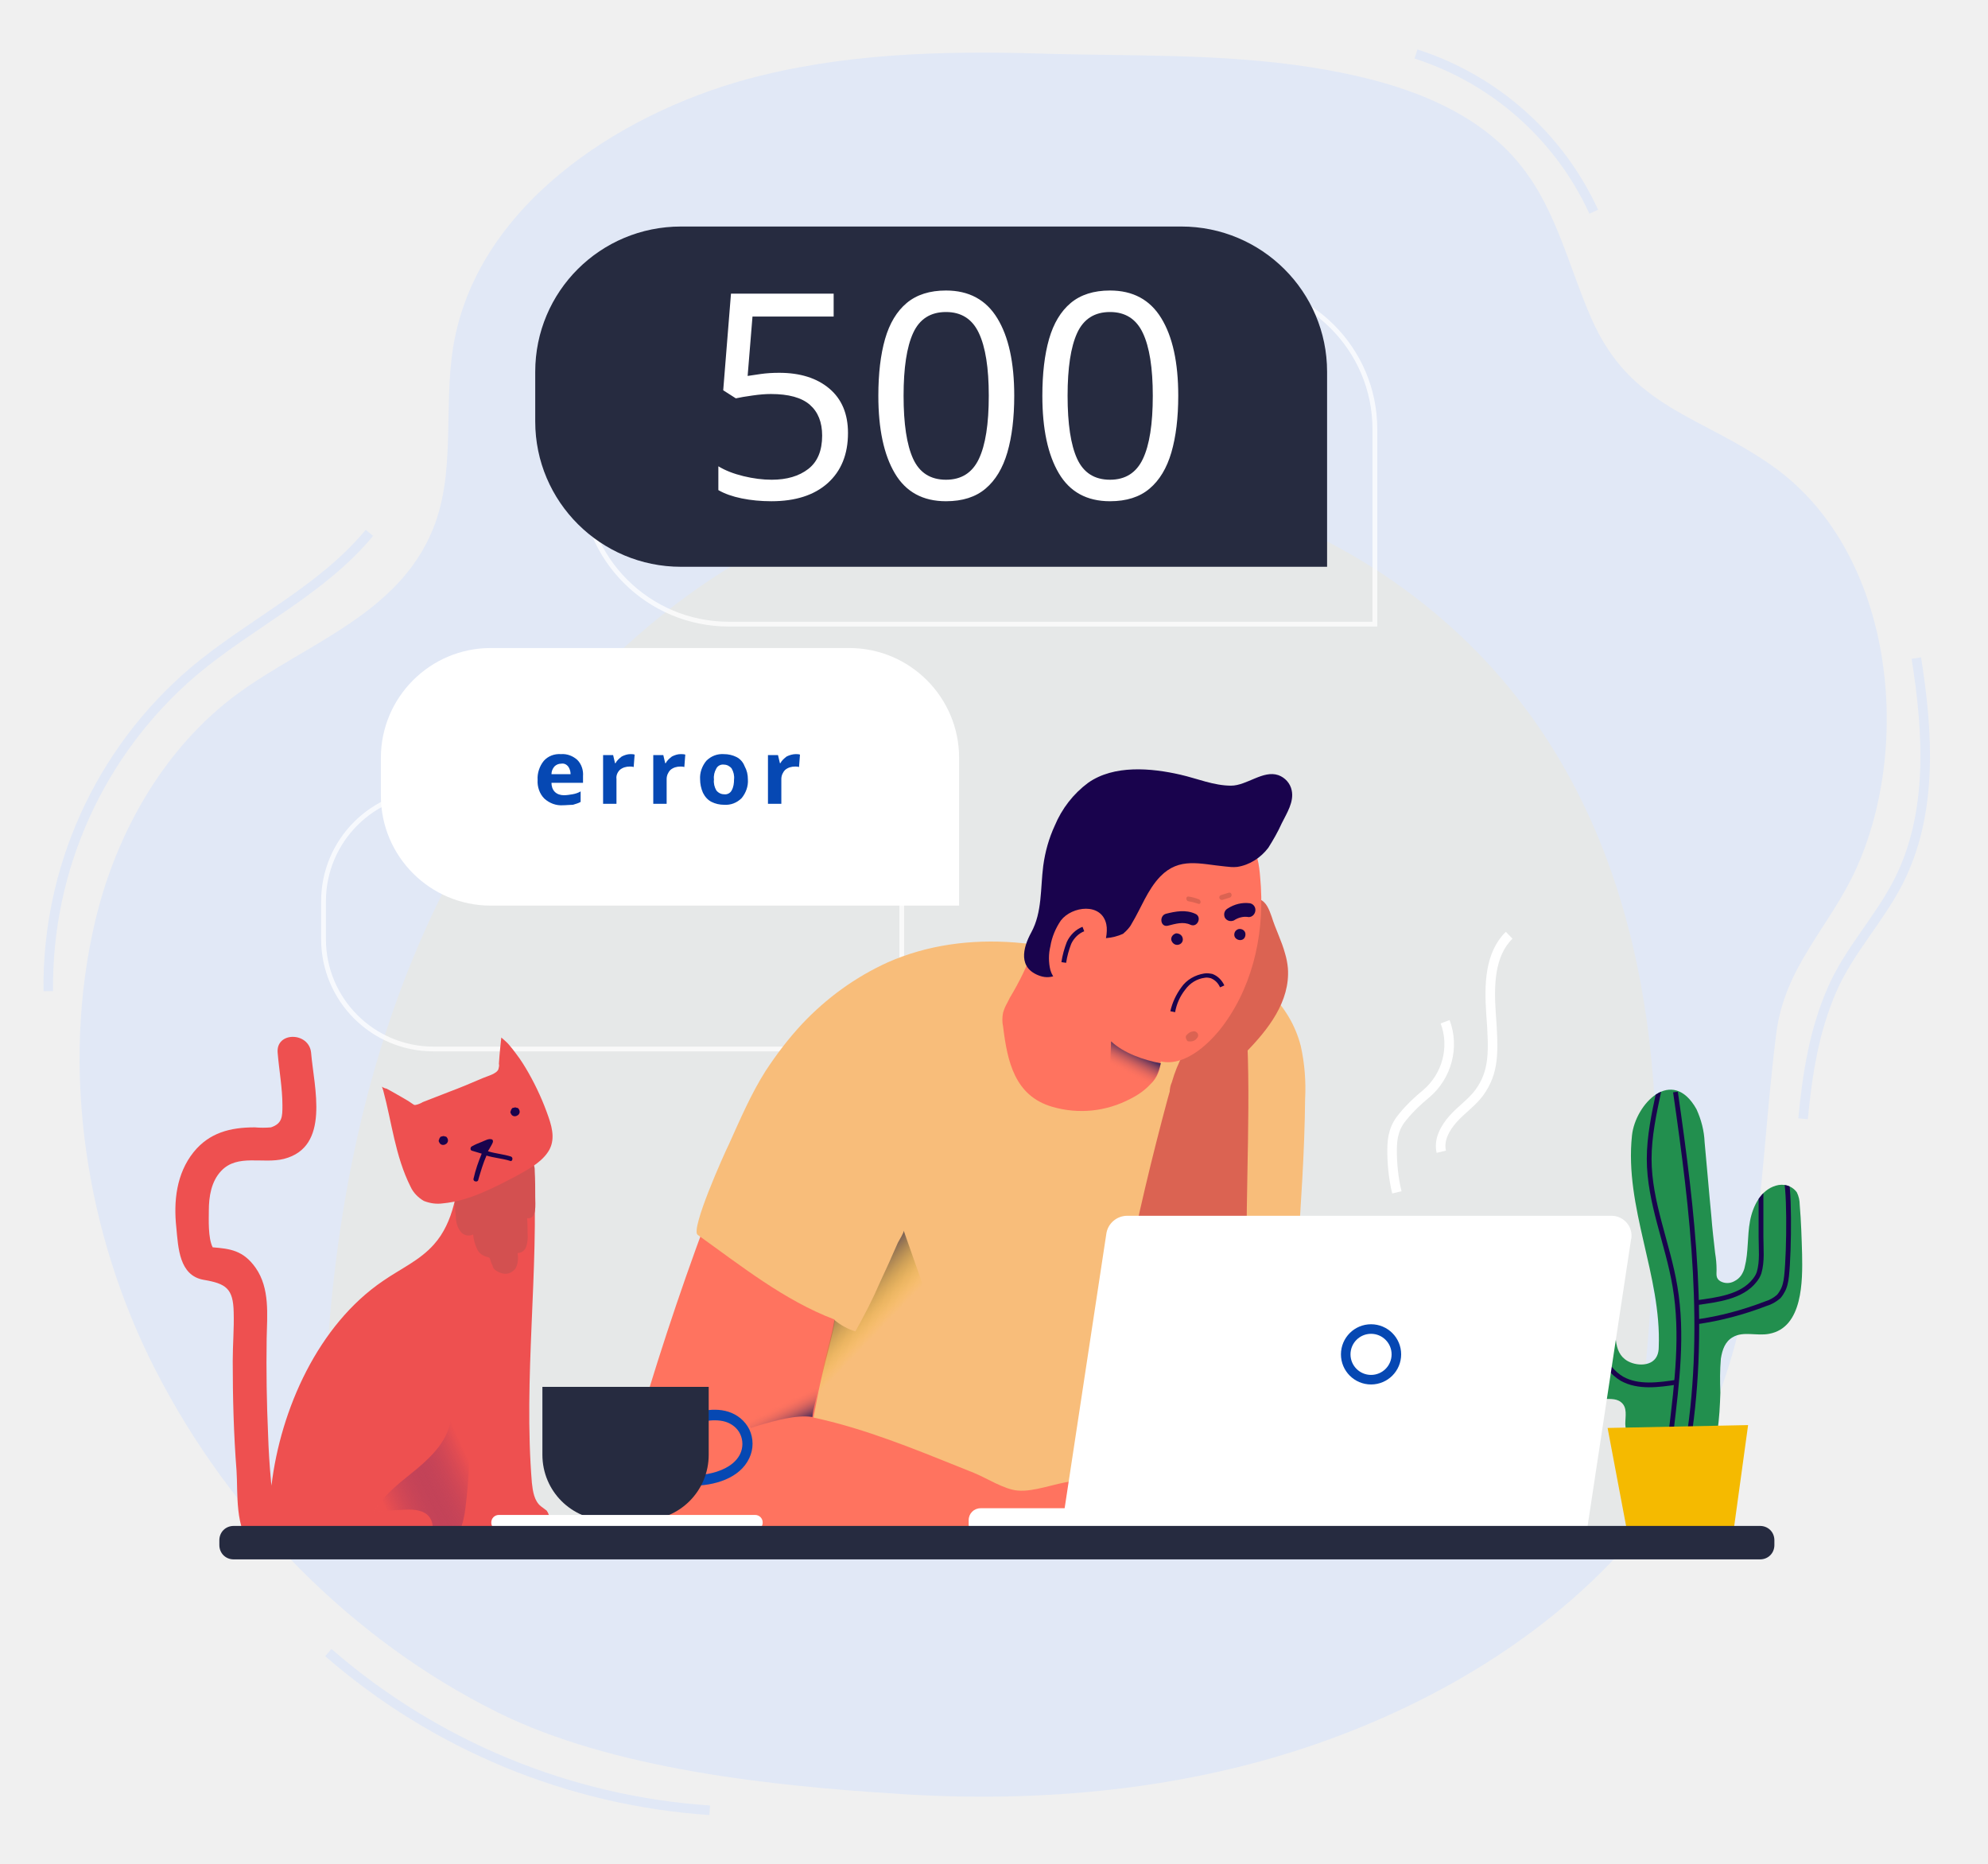
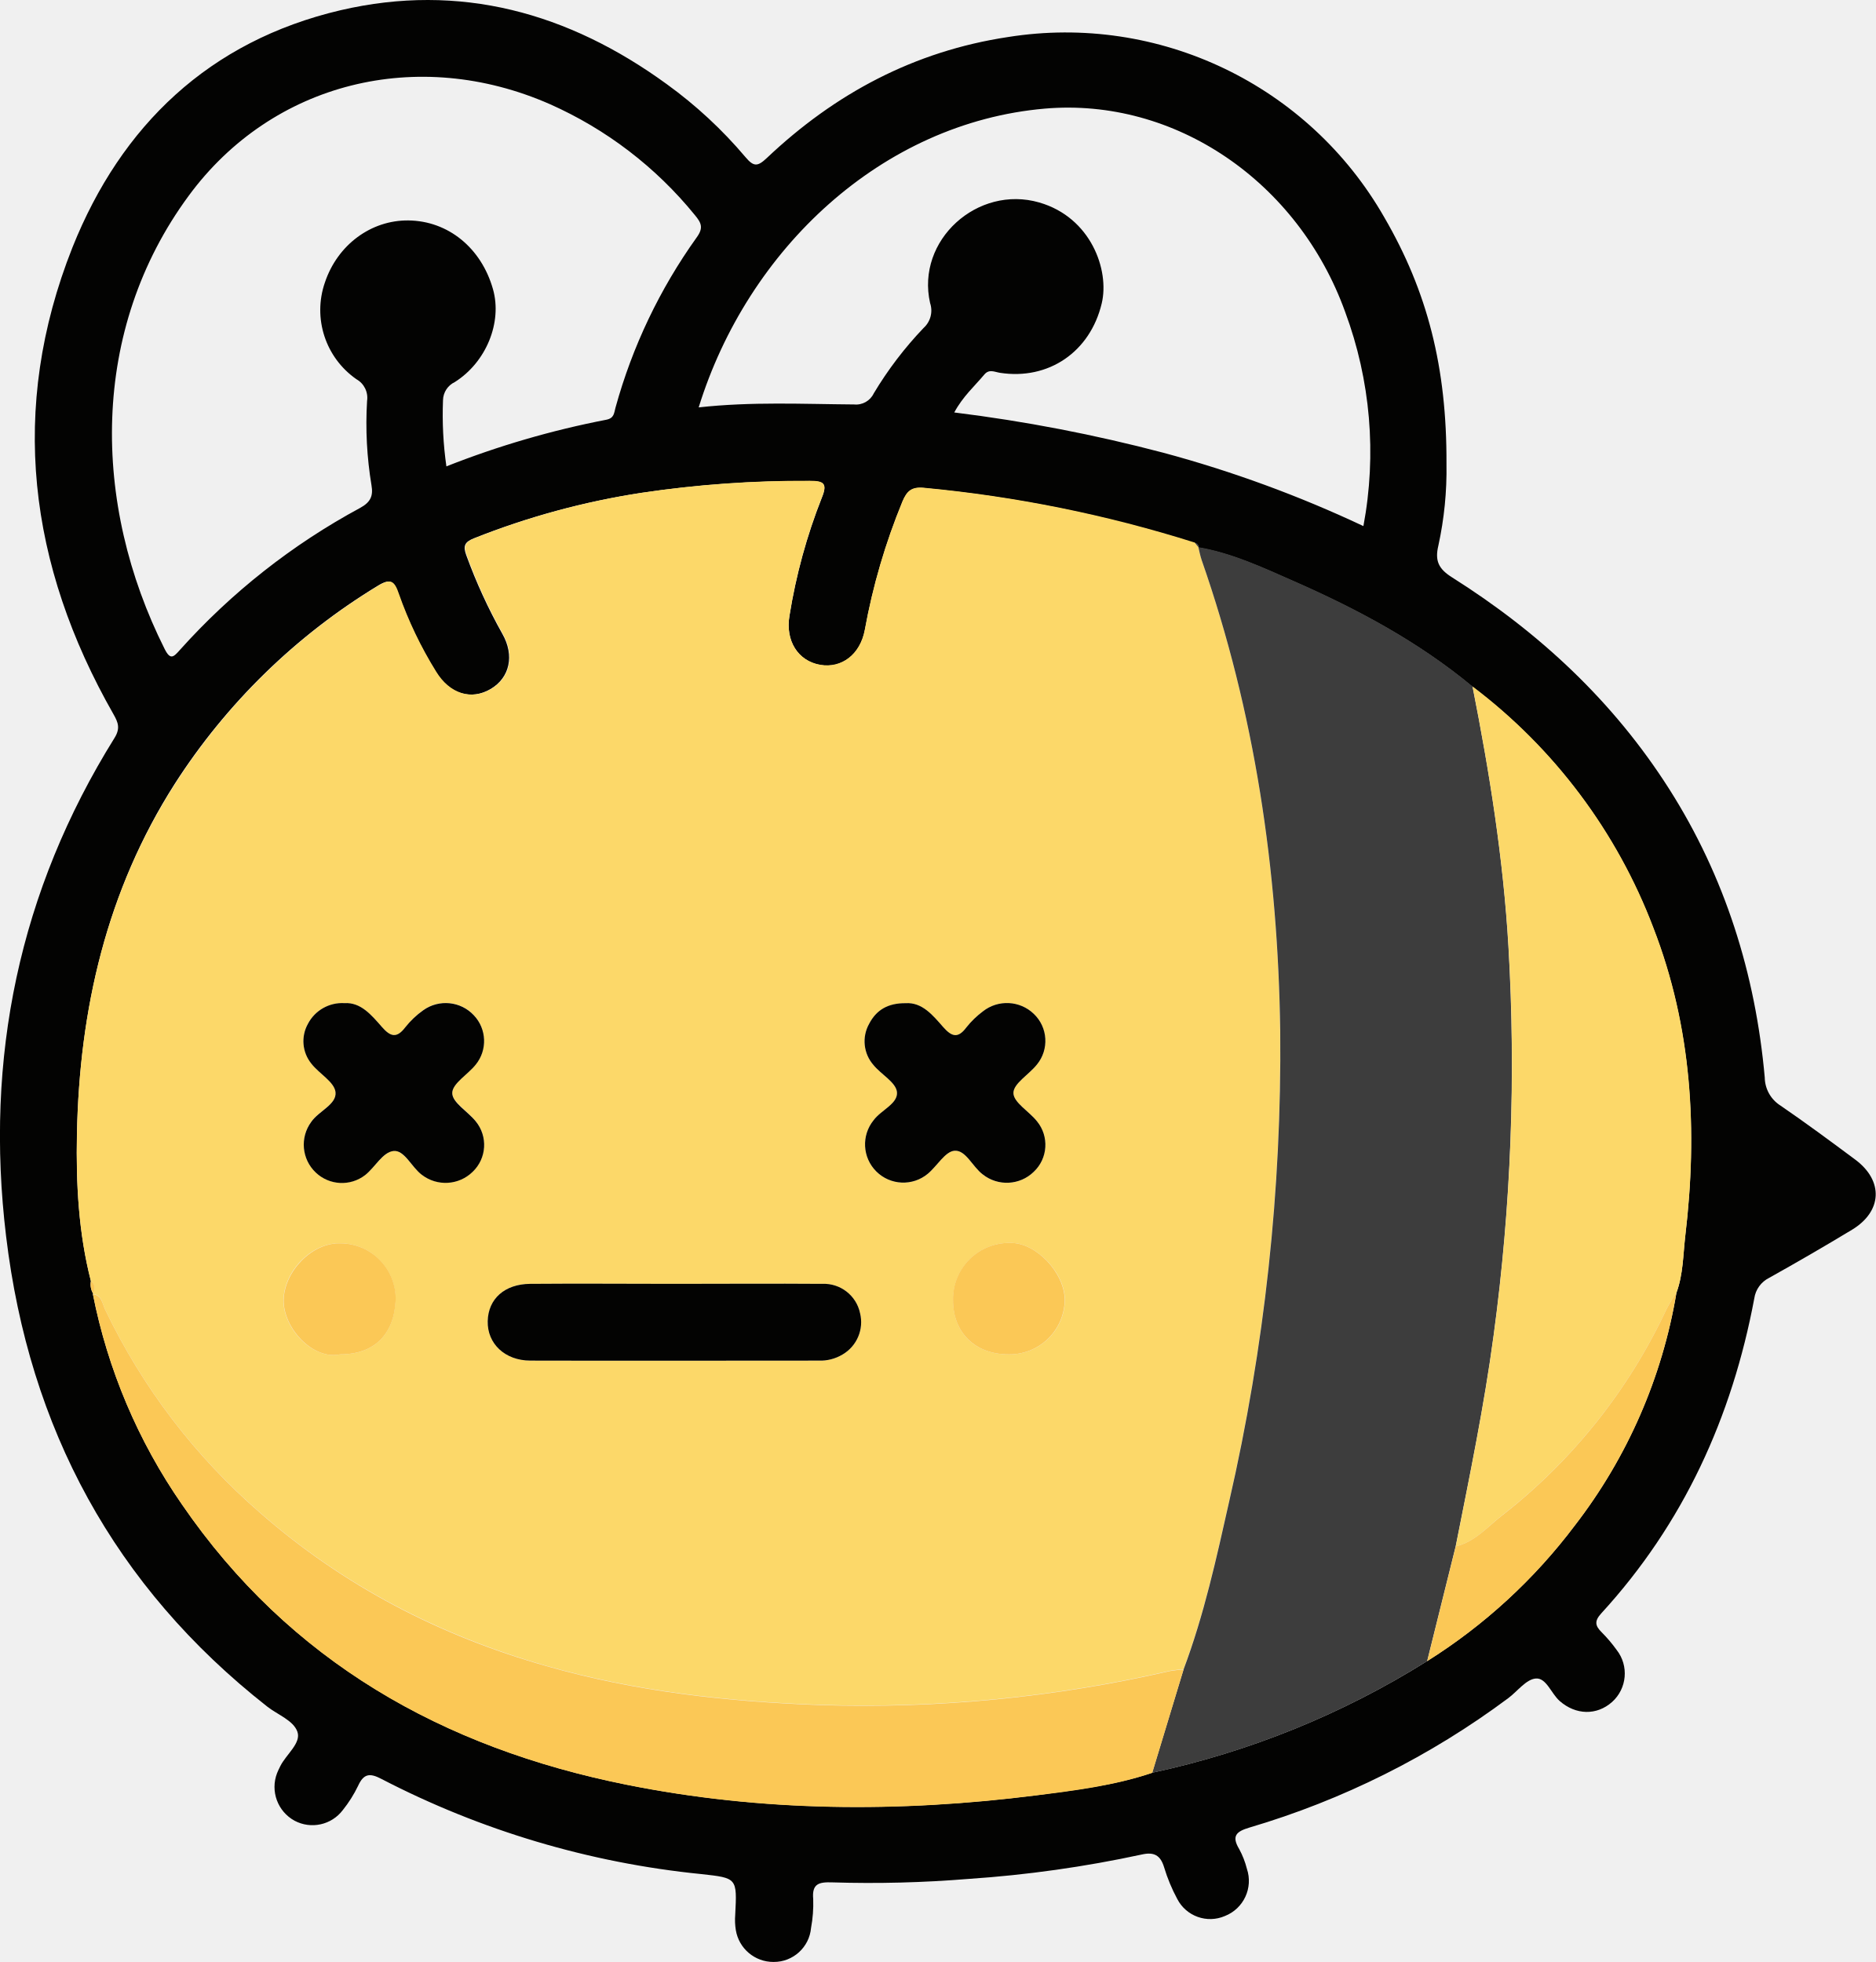
- <svg xmlns="http://www.w3.org/2000/svg" xmlns:xlink="http://www.w3.org/1999/xlink" version="1.1" id="Layer_1" x="0px" y="0px" viewBox="0 0 416 390" style="enable-background:new 0 0 416 390;" xml:space="preserve">
-   <style type="text/css">
- 	.st0{fill:none;stroke:#FFFFFF;stroke-width:2;stroke-miterlimit:10;}
- 	.st1{fill:#E1E8F6;}
- 	.st2{fill:#E6E8E8;}
- 	.st3{opacity:0.75;fill:none;stroke:#FFFFFF;stroke-miterlimit:10;enable-background:new    ;}
- 	.st4{fill:#EE5050;}
- 	.st5{fill:#D35050;}
- 	.st6{fill:url(#SVGID_1_);}
- 	.st7{fill:#19034D;}
- 	.st8{fill:#FF735F;}
- 	.st9{fill:#F8BD7A;}
- 	.st10{fill:#DB6352;}
- 	.st11{fill:none;stroke:#19034D;stroke-miterlimit:10;}
- 	.st12{fill:url(#SVGID_2_);}
- 	.st13{fill:url(#SVGID_3_);}
- 	.st14{fill:url(#SVGID_4_);}
- 	.st15{fill:url(#SVGID_5_);}
- 	.st16{fill:#262B40;}
- 	.st17{fill:#FFFFFF;}
- 	.st18{fill:#0648B3;}
- 	.st19{clip-path:url(#SVGID_7_);}
- 	.st20{fill:#228F4E;}
- 	.st21{fill:#F5BA00;}
- 	.st22{fill:none;stroke:#0648B3;stroke-width:2;stroke-miterlimit:10;}
- 	.st23{fill:none;stroke:#E1E8F6;stroke-width:2;stroke-miterlimit:10;}
- 	.st24{font-family:'OpenSans-Bold';}
- 	.st25{font-size:60px;}
- </style>
-   <g id="OBJEKTS">
-     <path class="st0" d="M75.7,170.6h75c12.7,0,23,10.3,23,23v30.9l0,0h-98c-12.7,0-23-10.3-23-23l0,0v-7.9   C52.7,180.9,63,170.6,75.7,170.6L75.7,170.6z" />
-     <path class="st1" d="M276.1,364.7c27.6-9.7,54.2-26.3,71.7-50.6c21.4-29.6,19.5-63.2,23.9-97.9c1.8-14.1,11.2-22.2,16.8-34.6   c11.8-26.3,7.6-65.9-17.2-83.8c-15.3-11-30.1-12.2-38.4-31.4c-4.6-10.6-7.2-22.2-14.3-31.3c-10.2-13.2-27.7-18.4-44.1-21   c-19.2-3-37.9-2.3-57.1-2.9c-20.5-0.6-41.3,0-61.2,5.4c-27,7.4-56.7,26.7-61.4,56.2c-2,12.6,0.6,26.1-4.2,37.9   c-7.2,17.8-26.4,23.9-40.8,34.4c-15.4,11.3-25.4,29-29.8,47.3c-7.5,31.3-2,66,12.6,94.4c15.6,30.4,40.9,56.3,71.5,71.5   c24,11.9,57.2,15.4,84.3,17.1C218,377.3,248.2,374.5,276.1,364.7z" />
-     <path class="st2" d="M346.6,242.6c-0.2-44.7-12.5-87.6-48.9-116.4c-44.9-35.5-107.6-35.1-153.4-1.9c-30,21.7-51,54.3-62.8,89.4   s-14.8,72.6-13.6,109.6l273,0.9l3.4-37.6C345.6,272,346.6,257.3,346.6,242.6z" />
-     <path class="st3" d="M90.7,165.6h75c12.7,0,23,10.3,23,23v30.9l0,0h-98c-12.7,0-23-10.3-23-23v-7.9C67.7,175.9,78,165.6,90.7,165.6   L90.7,165.6z" />
-     <path class="st3" d="M152.5,59.4h104.7c16.8,0,30.5,13.6,30.5,30.4l0,0v40.8l0,0H152.5c-16.8,0-30.5-13.6-30.5-30.4l0,0V89.8   C122,73,135.6,59.4,152.5,59.4L152.5,59.4z" />
-     <path class="st4" d="M114.4,316.1c-0.4-0.3-0.8-0.6-1.2-0.9c-1.4-1.1-1.7-3.1-1.9-4.9c-1.8-22,1.5-44.1,0.4-66.2   c-0.2-5.3-4.5-2.7-8-2c-0.5,0.1-7.3,1.4-7.3,0.6c-0.6,6.3-1.4,13-5.6,17.7c-2.9,3.3-7,5.1-10.6,7.6c-13.6,9.2-21.5,26.9-23.4,42.9   c0-0.4-0.1-0.7-0.1-1.1c-0.3-3.2-0.5-6.4-0.6-9.6c-0.3-6.7-0.4-13.4-0.3-20.1c0.1-5,0.7-10.5-2.3-14.8c-2.6-3.7-5.4-4-9-4.3   c-1-2-0.8-5.9-0.8-7.7c0-2.9,0.5-6.1,2.6-8.3c3.4-3.6,8.7-1.4,13.1-2.5c9.8-2.5,6.3-15,5.7-22.2c-0.4-4.4-7.4-4.5-7,0   c0.3,3.6,1,7.4,1,11c0,2.3,0,3.8-2.4,4.6c-1.1,0.1-2.3,0.1-3.4,0c-5.1,0-9.5,1.1-12.8,5.2c-3.6,4.5-4.2,10.3-3.6,15.8   c0.4,4.2,0.6,10,5.7,10.9c4.7,0.8,6.2,1.8,6.3,6.8c0.1,3.4-0.2,6.8-0.2,10.2c0,7.7,0.2,15.3,0.8,23c0.3,4.4-0.4,12.3,3.3,15.6   c1.6,1.5,3.9,1.8,5.9,0.8c5.8,0.3,19.6-0.5,21.1-0.5h17.8c3,0,8.2,1,11.1-0.5c1.5-0.8,4.3-2.2,5.4-3.5   C115.2,318.8,115.2,317.2,114.4,316.1z" />
-     <path class="st5" d="M112,250.5c0-1.8,0-3.6-0.1-5.4c0-0.4,0-0.7-0.1-1c-0.1-0.4-0.2-0.7-0.3-1.1c-1.3-2.5-5.9-0.3-7.7,0.5   c-2,1-3.9,2.2-5.6,3.6c-1.1,0.7-2.1,1.7-2.7,2.9c-0.6,1.3-0.2,3.3-0.1,4.7c0,1,0.3,2.1,0.9,2.9c0.6,0.9,1.8,1.2,2.7,0.7   c0.1,1.1,0.4,2.2,0.9,3.2c0.4,0.8,1.2,1.3,2,1.5c0.6,0.2,0.5,0.1,0.7,0.6l0,0c0.1,0.5,0.3,0.9,0.5,1.3v0.1c0.1,0.3,0.3,0.6,0.6,0.8   c0.1,0.1,0.3,0.2,0.5,0.3l0,0c0.3,0.2,0.7,0.3,1.1,0.4c1,0.2,2-0.3,2.6-1.1c0.5-1,0.6-2.1,0.4-3.2c0.8,0,1.5-0.5,1.8-1.3   c0.3-0.9,0.4-1.9,0.3-2.8c0-1.1,0-2.1-0.1-3.2C112.4,255.2,112,252,112,250.5z" />
-     <linearGradient id="SVGID_1_" gradientUnits="userSpaceOnUse" x1="36.352" y1="-114.599" x2="68.882" y2="-99.709" gradientTransform="matrix(1 0 0 -1 42 196)">
-       <stop offset="0" style="stop-color:#EE5050;stop-opacity:0.91" />
-       <stop offset="0.56" style="stop-color:#311573;stop-opacity:0" />
-     </linearGradient>
-     <path class="st6" d="M88.9,286.3c3.6,2.2,5.7,6.3,5.4,10.6c-0.4,4.3-3.9,7.8-7,10.4s-7,5.3-9.1,9.1c2.2-0.3,4.4-0.4,6.6-0.5   c1.9-0.1,4,0.1,5.1,1.6s0.5,3.8,0.8,5.7c0.2,0.1,0.5,0.1,0.7-0.1c0.2,0.5,0.1,0.5,0.6,0.5c1.8-0.3,3.3-1.4,4.1-3   c0.7-1.6,1.1-3.3,1.3-5.1c0.8-6.2,1-12.5,0.7-18.8c0-2-0.4-4-1.3-5.8C95,288.2,92.2,286.1,88.9,286.3z" />
-     <path class="st4" d="M80.2,228.2c-0.1-0.3-0.2-0.6-0.3-0.9c0,0.2,0.8,0.5,1,0.5l1.1,0.6c0.7,0.4,1.4,0.8,2.1,1.2s1.4,0.8,2.1,1.3   c0.3,0.2,0.5,0.4,0.8,0.3c0.5-0.1,1-0.3,1.5-0.6l1.8-0.7l3.6-1.4c2.4-0.9,4.8-1.9,7.1-2.9c0.9-0.4,3-0.9,3.3-1.9   c0.1-0.4,0.2-0.7,0.1-1.1c0.1-1.9,0.5-5.5,0.5-5.5s1.4,1.2,1.6,1.5c0.5,0.6,1,1.2,1.5,1.9c1,1.3,1.8,2.6,2.6,4   c1.7,3,3.1,6.1,4.2,9.3c0.9,2.6,1.4,5.2-0.3,7.5c-1.6,2.2-4.2,3.5-6.5,4.8c-4.8,2.5-9.9,5.2-15.3,5.7c-1.4,0.2-2.7,0-4-0.5   c-1.2-0.7-2.2-1.7-2.8-3C82.7,241.9,82,234.9,80.2,228.2z" />
-     <path class="st7" d="M106.9,242c-1.6-0.5-3.2-0.6-4.8-1.1c0.1-0.2,0.2-0.3,0.3-0.5c0.2-0.4,0.5-0.8,0.7-1.3   c0.1-0.2,0.1-0.6-0.2-0.7h-0.1c-0.5-0.2-1.4,0.3-1.9,0.5c-0.8,0.3-1.5,0.6-2.2,1c-0.2,0.1-0.3,0.4-0.2,0.7c0.1,0.1,0.2,0.2,0.3,0.2   l2,0.6c-0.7,1.7-1.3,3.4-1.7,5.2c-0.1,0.3,0.1,0.6,0.4,0.6c0.3,0.1,0.6-0.1,0.6-0.4c0.5-1.7,1-3.4,1.7-5c1.6,0.5,3.3,0.6,4.9,1.1   C107.2,243.2,107.5,242.2,106.9,242z" />
-     <path class="st7" d="M93.1,237.8c-0.2-0.1-0.4-0.1-0.6,0c-0.1,0-0.3,0-0.4,0.2c-0.1,0.1-0.2,0.3-0.2,0.4s-0.1,0.2-0.1,0.2   c0,0.1,0,0.3,0.1,0.4c0.2,0.5,0.7,0.7,1.2,0.5c0.2-0.1,0.4-0.2,0.5-0.4c0.3-0.4,0.1-1-0.3-1.3C93.3,237.9,93.2,237.8,93.1,237.8z" />
-     <path class="st7" d="M108.1,231.8c-0.2-0.1-0.4-0.1-0.6,0c-0.1,0-0.3,0-0.4,0.2c-0.1,0.1-0.2,0.3-0.2,0.4s-0.1,0.2-0.1,0.2   c0,0.1,0,0.3,0.1,0.4c0.2,0.5,0.7,0.7,1.2,0.5c0.2-0.1,0.4-0.2,0.5-0.4c0.3-0.4,0.1-1-0.3-1.3C108.3,231.9,108.2,231.8,108.1,231.8   z" />
-     <path class="st8" d="M134,296.7c-1.9,6.5-3.5,14.1,0.3,19.7c4.6,6.8,15.3,6.7,22,2s10.3-12.6,13.4-20.2   c5.2-12.8,9.8-25.9,11.6-39.6c1.1-8,0.1-17.9-7.1-21.4c-11.2-5.4-20.7,3.2-24.3,12.6C144,265.2,138.7,280.8,134,296.7z" />
-     <path class="st9" d="M167.9,214.2c-2.9,3.1-5.4,6.4-7.7,9.9c-3.1,4.9-5.3,10.1-7.7,15.4c-0.9,1.8-8.1,17.8-6.5,18.9   c9.1,6.5,18.1,13.7,28.6,17.7c0.4,0.1-1.6,7.8-1.8,8.5c-0.7,2.8-1.4,5.7-1.9,8.5c-1.1,5.7-2.1,11.5-3.1,17.2   c-0.6,3.2-1.1,6.4-1.6,9.6c-0.2,1.4,45.2,4.5,49.3,4.5c12,0.2,30.9,3.5,38.2-8.7c1.6-3,2.7-6.2,3.4-9.5c4.5-19.3,6.5-39.2,6-59   c0-4.7-0.5-9.3-1.5-13.9c-1.6-6.6-5.1-12.5-8.7-18.1c-3.3-5.2-8.5-8-14-10.7c-16.5-7.9-36.5-10.5-53.2-3.1   C178.9,204.5,172.9,208.9,167.9,214.2z" />
-     <path class="st8" d="M243.5,261c-0.5,1-0.9,2.1-1.4,3.1c-1.8,4-6.1,11-6.1,15.4c-2.1,6.4-3,13.3-1.8,19.9c0.5,2.6,1.3,5.2,2.2,7.8   c1,3.3,2.4,6.4,4.3,9.2c1.8,2.4,6.2,6.3,9.6,5s6.2-7.8,7.5-11c8-18.8,11.2-39.5,13.1-59.8c0.7-3.6-0.5-7.3-3.1-9.7   c-1.8-2.2-3.8-4.5-6.5-5c-2.8-0.5-5.4,0.9-7.2,2.9c-1.7,2.1-3.1,4.5-4,7L243.5,261z" />
-     <path class="st9" d="M258,258.9c-1.5-0.4-23.1-5.7-23.1-3c0.2-11.7,0.8-23.4,1.9-35.1c0.2-3.7,0.9-7.4,2.2-10.9   c1.4-3.4,4-6.6,7.4-7.9c2.6-0.9,5.5-1,8.1-0.3c8.6,2,15.5,8.6,17.7,17.2c0.8,3.6,1.1,7.4,0.9,11.1c-0.1,11-0.9,22-1.6,33   C266.9,262.9,262.4,260.1,258,258.9z" />
-     <path class="st10" d="M268.9,199.5c0.3,1,0.5,2,0.6,3.1c0.5,7-4.2,12.9-8.8,17.6c-1.8,1.9-4.4,3.1-6,5.1c-1.9,2.2-1.8,5.8-5,6.8   c-2.1,0.5-4.3-0.8-4.8-2.9c-0.2-0.9-0.1-1.8,0.3-2.7c0.6-2.1,1.4-4.1,2.4-5.9c0.9-1.4,2.7-2.2,4.1-3c2.8-1.7,4.8-4.6,5.3-7.9   c0.9-5.9,0-12.6,2.1-18.2c0.3-1,0.9-1.9,1.6-2.6c0.8-0.7,1.9-1,2.9-0.7c1.4,0.5,2,2.2,2.5,3.6C266.9,194.4,268.2,196.9,268.9,199.5   z" />
-     <path class="st10" d="M261.2,273.8c0.7,12.6,0.5,25.5-2.9,37.8c-1,3.7-2.7,8.9-6.3,11c-4,2.3-10.3,0.4-14-1.7   c-2.5-1.3-4.7-3.2-6.3-5.5c-2.5-3.7-2.6-8.5-2.3-13c0.8-12,3.7-23.1,6.1-34.8c2.5-12.7,5.5-25.3,8.9-37.9c1.4-5.3,3.3-9.3,7.8-12.7   c3.2-2.4,8.5-5.6,8.8,0.7C261.8,236.3,260.2,255,261.2,273.8z" />
-     <path class="st8" d="M210.8,209.8c-0.4,0.7-0.7,1.4-0.9,2.1c-0.2,1-0.2,2,0,2.9c0.9,7.3,2.4,14.5,10.3,16.8   c5.5,1.6,11.3,1,16.4-1.7c1.6-0.8,3-1.8,4.2-3.1c1.3-1.2,2-2.9,2.1-4.7c5.3,1.2,10.7-4.2,13.4-8c6.3-8.8,8.4-19.9,7.4-30.5   c-0.2-2.6-0.6-5.4-2.2-7.4c-1.2-1.4-2.6-2.6-4.2-3.5c-7.2-4.6-14.9-4.9-22.7-1.2c-7.1,3.3-12.1,10.4-15.5,17.2   c-1.4,2.9-1.6,6.6-2.8,9.7c-1.3,3.6-3,7.1-5,10.4L210.8,209.8z" />
-     <path class="st7" d="M220.7,172.8c1.5-3.6,3.9-6.7,7-9c5.4-3.8,13.2-3.1,19.3-1.7c3.5,0.8,7,2.3,10.6,2.3c3.3,0,6.7-3.3,9.9-2.2   c1.4,0.5,2.5,1.7,2.8,3.2c0.5,2.4-1,4.7-2.1,6.9c-0.8,1.8-1.8,3.5-2.8,5.1c-1.6,2.1-3.9,3.6-6.5,4c-0.9,0.1-1.7,0-2.6-0.1   c-5.2-0.5-9.5-2-13.5,2.1c-2.7,2.8-4,6.6-6,9.9c-0.4,0.8-1.1,1.5-1.8,2.1c-1.1,0.5-2.3,0.8-3.5,0.9c-5.1,1.2-8.5,9.8-13.9,7.9   c-4.6-1.6-3.6-5.8-1.8-9.1c2.3-4.2,1.9-9.2,2.5-13.9C218.7,178.2,219.5,175.4,220.7,172.8z" />
-     <path class="st8" d="M222,192.6c-1.1,1.6-1.9,3.5-2.2,5.4c-0.4,1.6-0.4,3.4,0,5c0.5,1.7,1.8,3,3.5,3.4c1.3,0.2,2.7-0.3,3.7-1.2   c2.4-2.1,5.2-8.5,4.5-11.8C230.5,188.8,224.3,189.6,222,192.6z" />
-     <path class="st11" d="M226.7,194.4c-1.3,0.5-2.4,1.6-3,2.9c-0.5,1.3-0.9,2.7-1.1,4.1" />
-     <path class="st7" d="M260.6,195.3c0.1,0.6-0.2,1.3-0.9,1.4c-0.6,0.1-1.3-0.3-1.4-0.9c-0.1-0.6,0.2-1.2,0.9-1.4l0,0   C259.9,194.3,260.5,194.7,260.6,195.3L260.6,195.3z" />
-     <path class="st7" d="M247.5,196.4c0.1,0.6-0.3,1.2-1,1.3l0,0c-0.6,0.1-1.2-0.3-1.4-1c-0.1-0.6,0.3-1.2,1-1.4   C246.8,195.3,247.4,195.7,247.5,196.4C247.5,196.3,247.5,196.3,247.5,196.4z" />
-     <linearGradient id="SVGID_2_" gradientUnits="userSpaceOnUse" x1="191.61" y1="-130.142" x2="205.82" y2="-99.172" gradientTransform="matrix(1 0 0 -1 42 196)">
-       <stop offset="0" style="stop-color:#201B59;stop-opacity:0.91" />
-       <stop offset="0.56" style="stop-color:#FFCC00;stop-opacity:0" />
-     </linearGradient>
-     <path class="st12" d="M230.5,292.5c-0.5,3.2-0.9,6.5-1.1,9.8c-0.3,4.5-0.2,9.2,2.3,13c1.7,2.3,3.8,4.2,6.3,5.5c3.7,2.1,10,4,14,1.7   c3.5-2,5.2-7.3,6.3-11c1.7-6.2,2.7-12.6,3-19H230.5z" />
-     <linearGradient id="SVGID_3_" gradientUnits="userSpaceOnUse" x1="131.554" y1="-74.296" x2="148.474" y2="-90.566" gradientTransform="matrix(1 0 0 -1 42 196)">
-       <stop offset="0" style="stop-color:#201B59;stop-opacity:0.91" />
-       <stop offset="0.56" style="stop-color:#FFCC00;stop-opacity:0" />
-     </linearGradient>
-     <path class="st13" d="M194.6,273.1l-5.5-15.6c0.1,0.4-1,2.1-1.2,2.5c-0.4,0.9-0.8,1.8-1.2,2.7c-0.8,1.9-1.7,3.7-2.5,5.5   c-1.5,3.5-3.3,7-5.2,10.4c-1.6-0.5-3.1-1.3-4.4-2.4c-0.5,3.2-1.5,6.1-2.2,9.3c-0.3,1.6-0.6,3.3-0.9,4.9c-0.1,0.8-0.3,1.6-0.5,2.5   c-0.1,0.3-0.2,2.1-0.4,2.3c8.5-5,16.3-11.2,23.1-18.3c0.6-0.5,1-1.2,1.2-2C195,274.3,194.9,273.7,194.6,273.1z" />
-     <path class="st7" d="M261.5,189c-1.6-0.2-3.2,0.2-4.6,1.1c-0.7,0.4-0.9,1.2-0.6,1.9c0.4,0.7,1.2,0.9,1.9,0.6c0.9-0.6,2-0.9,3.1-0.7   c0.8,0,1.4-0.7,1.4-1.5C262.7,189.7,262.2,189.1,261.5,189L261.5,189z" />
-     <path class="st7" d="M250.1,191.2c-2-0.9-4.1-0.5-6.1,0c-1.5,0.4-1.2,2.9,0.4,2.5s3.2-0.9,4.7-0.2S251.6,191.8,250.1,191.2z" />
-     <linearGradient id="SVGID_4_" gradientUnits="userSpaceOnUse" x1="40.141" y1="-463.806" x2="28.451" y2="-477.505" gradientTransform="matrix(0.9745 -0.2244 -0.2244 -0.9745 97.1036 -227.3265)">
-       <stop offset="0.27" style="stop-color:#201B59;stop-opacity:0.91" />
-       <stop offset="0.56" style="stop-color:#FF735F;stop-opacity:0" />
-     </linearGradient>
-     <path class="st14" d="M232.5,217.9c-0.1,2.6-0.2,5.2-0.3,7.8c0,1.4-0.1,2.7-0.1,4.1c0,0.2-0.1,0.7-0.1,1.2c1.6-0.3,3.2-0.8,4.7-1.4   c2.2-0.8,4.1-2.4,5.3-4.5c0.4-0.8,0.7-1.7,0.9-2.6C239.3,221.8,235.2,220.4,232.5,217.9z" />
-     <path class="st8" d="M205,323.8c13.5,1.6,28.5,3.4,41.5-0.5c-2-3.1-4.3-6-6.9-8.6s-6-4.3-9.7-4.9c-1.9-0.2-3.9-0.1-5.8,0.2   c-3.4,0.4-7.7,2.2-11.1,1.9c-2.8-0.2-6.5-2.6-9.2-3.7c-18.1-7.2-39.6-16.9-59.5-11.7c-10,2.6-16,11-9.1,20.4   c3.9,5.3,10.1,4.3,16.2,4.4c16.4,0.3,32.9,0.1,49.2,2L205,323.8z" />
-     <path class="st7" d="M245.9,211.8l-1-0.2c0.4-1.8,1.2-3.5,2.3-5c1.1-1.6,2.9-2.6,4.8-2.9c0.6-0.1,1.2,0,1.7,0.1   c1.1,0.4,2,1.3,2.5,2.4l-0.9,0.4c-0.4-0.9-1-1.5-1.9-1.9c-0.4-0.1-0.9-0.2-1.3-0.1c-1.6,0.2-3.1,1.1-4.1,2.5   C246.9,208.5,246.2,210.1,245.9,211.8z" />
-     <linearGradient id="SVGID_5_" gradientUnits="userSpaceOnUse" x1="126.413" y1="-107.528" x2="117.713" y2="-89.868" gradientTransform="matrix(1 0 0 -1 42 196)">
-       <stop offset="0.27" style="stop-color:#201B59;stop-opacity:0.91" />
-       <stop offset="0.56" style="stop-color:#FF735F;stop-opacity:0" />
-     </linearGradient>
-     <path class="st15" d="M171,290.5c-0.1-0.2-0.3-0.5-0.4-0.7c-0.9-1.6-1.8-3.1-2.7-4.7c-1.2,1.3-2.5,2.4-3.9,3.5   c-1.9,1.3-3.6,2.8-5.2,4.5c-1,1-1.9,2.1-2.8,3.1c0.2,0.6,0.5,1.1,0.7,1.7c0.1,0.3,0.2,0.6,0.4,0.9c0.6-0.2,1.3-0.4,1.9-0.6   c3.2-0.9,7.5-2.2,11-1.7c0.2-2,0.9-3.8,1.1-5.8C171,290.7,171,290.6,171,290.5z" />
-     <path class="st10" d="M249.9,215.8c-0.7,0-1.3,0.4-1.7,0.9c-0.1,0.3-0.1,0.6,0.1,0.8c0,0.2,0.2,0.4,0.4,0.4   c0.7,0.1,1.4-0.1,1.8-0.7c0.3-0.3,0.3-0.8,0-1.1C250.3,215.9,250.1,215.8,249.9,215.8z" />
-     <path class="st10" d="M250.9,188.2c-0.7-0.3-1.5-0.5-2.2-0.6c-0.6-0.1-0.6,0.9,0,1c0.7,0.1,1.4,0.3,2,0.5   C251.2,189.4,251.5,188.5,250.9,188.2z" />
-     <path class="st10" d="M257.1,186.8l-1.6,0.5c-0.6,0.2-0.4,1.1,0.3,1l1.6-0.5C258,187.5,257.7,186.6,257.1,186.8z" />
-     <path class="st16" d="M142.5,47.4h104.7c16.8,0,30.5,13.6,30.5,30.4l0,0v40.8l0,0H142.5c-16.8,0-30.5-13.6-30.5-30.4l0,0V77.8   C112,61,125.6,47.4,142.5,47.4L142.5,47.4z" />
-     <path class="st17" d="M102.7,135.6h75c12.7,0,23,10.3,23,23v30.9l0,0h-98c-12.7,0-23-10.3-23-23v-7.9   C79.7,145.9,90,135.6,102.7,135.6L102.7,135.6z" />
-     <path class="st18" d="M117.8,168.5c-1.4,0.1-2.8-0.4-3.9-1.4c-1-1-1.5-2.5-1.4-3.9c-0.1-1.4,0.4-2.9,1.3-4c0.9-1,2.2-1.5,3.6-1.4   c1.3-0.1,2.5,0.4,3.4,1.2c0.9,0.9,1.3,2.2,1.2,3.4v1.4h-6.6c0,0.7,0.2,1.4,0.7,1.9s1.2,0.7,1.9,0.7c0.6,0,1.2-0.1,1.8-0.2   c0.6-0.1,1.2-0.3,1.7-0.6v2.2c-0.5,0.3-1,0.4-1.6,0.6C119.2,168.4,118.5,168.5,117.8,168.5z M117.4,159.8c-0.5,0-1,0.2-1.4,0.6   c-0.4,0.5-0.6,1-0.6,1.6h4c0-0.6-0.2-1.2-0.5-1.6C118.5,159.9,118,159.7,117.4,159.8z" />
-     <path class="st18" d="M131.9,157.8c0.3,0,0.6,0,0.9,0.1l-0.2,2.6c-0.3-0.1-0.6-0.1-0.8-0.1c-0.8,0-1.5,0.2-2.1,0.7   c-0.5,0.5-0.8,1.2-0.7,1.9v5.2h-2.8V158h2.1l0.4,1.7h0.1c0.3-0.6,0.8-1,1.3-1.4C130.7,158,131.3,157.8,131.9,157.8z" />
-     <path class="st18" d="M142.4,157.8c0.3,0,0.7,0,1,0.1l-0.2,2.6c-0.3-0.1-0.6-0.1-0.8-0.1c-0.8,0-1.5,0.2-2.1,0.7   c-0.5,0.5-0.8,1.2-0.8,1.9v5.2h-2.8V158h2.1l0.4,1.7h0.1c0.3-0.6,0.8-1,1.3-1.4C141.2,158,141.8,157.8,142.4,157.8z" />
-     <path class="st18" d="M156.5,163.1c0.1,1.4-0.4,2.8-1.3,3.9c-1,1-2.3,1.5-3.7,1.4c-0.9,0-1.8-0.2-2.6-0.6c-0.8-0.4-1.4-1.1-1.8-1.9   c-0.4-0.9-0.6-1.9-0.6-2.8c-0.1-1.4,0.4-2.8,1.3-3.9c1-1,2.3-1.5,3.7-1.4c0.9,0,1.8,0.2,2.6,0.6c0.8,0.4,1.4,1.1,1.7,1.9   C156.3,161.2,156.5,162.1,156.5,163.1z M149.4,163.1c-0.1,0.8,0.1,1.6,0.5,2.3c0.4,0.5,1,0.8,1.6,0.8c0.6,0.1,1.3-0.2,1.6-0.8   c0.4-0.7,0.5-1.5,0.5-2.3c0.1-0.8-0.1-1.6-0.5-2.3c-0.4-0.5-1-0.8-1.6-0.8c-0.6-0.1-1.3,0.2-1.6,0.8   C149.5,161.5,149.3,162.3,149.4,163.1L149.4,163.1z" />
-     <path class="st18" d="M166.5,157.8c0.3,0,0.6,0,0.9,0.1l-0.2,2.6c-0.3-0.1-0.6-0.1-0.8-0.1c-0.8,0-1.5,0.2-2.1,0.7   c-0.5,0.5-0.8,1.2-0.8,1.9v5.2h-2.8V158h2.1l0.4,1.7h0.1c0.3-0.6,0.8-1,1.3-1.4C165.2,158,165.9,157.8,166.5,157.8z" />
-     <path class="st18" d="M144.8,310.9c-1.3,0-2.6-0.1-3.8-0.4l0.4-2.1c4.4,0.9,11.5,0,13.5-4.2c0.6-1.3,0.6-2.8,0-4.1   c-0.6-1.3-1.8-2.2-3.1-2.6c-2.7-0.8-6.2,0.1-8.5,1.4l-1.1-1.9c2.5-1.4,6.7-2.7,10.2-1.6c1.9,0.6,3.5,1.9,4.4,3.7   c0.9,1.9,0.9,4.1,0,6C154.8,309.4,149.4,310.9,144.8,310.9z" />
-     <path class="st16" d="M113.5,290.2h34.8l0,0v14.2c0,7.6-6.1,13.7-13.7,13.7l0,0h-7.4c-7.6,0-13.7-6.1-13.7-13.7l0,0L113.5,290.2   L113.5,290.2z" />
-     <path class="st17" d="M158,320.2h-53.6c-0.9,0-1.6-0.7-1.6-1.6l0,0c0-0.9,0.7-1.6,1.6-1.6l0,0H158c0.9,0,1.6,0.7,1.6,1.6l0,0l0,0   C159.6,319.5,158.9,320.2,158,320.2z" />
-     <g>
-       <g>
-         <g>
-           <defs>
-             <path id="SVGID_6_" d="M360.1,284.3c0.3-1.9,0.9-3.6,2.5-4.5c2.2-1.3,5-0.2,7.6-0.7c7.1-1.3,7-11.2,6.9-16.6       c-0.1-3.5-0.2-6.9-0.5-10.4c0-0.9-0.2-1.8-0.6-2.6c-1-1.4-2.8-1.9-4.4-1.4c-3.1,0.9-4.8,4.2-5.4,7.4s-0.3,6.5-1.1,9.6       c-0.1,0.6-0.4,1.2-0.7,1.7c-0.4,0.6-0.9,1-1.5,1.3c-0.9,0.5-2,0.5-2.9,0c-1-0.6-0.8-1.4-0.8-2.4c0-1.2-0.1-2.3-0.3-3.5       c-0.3-2.6-0.6-5.2-0.8-7.8c-0.5-5.1-0.9-10.2-1.4-15.4c-0.1-2.4-0.7-4.7-1.7-6.9c-5.1-9.1-12.8-1.1-13.5,5.5       c-1.6,15.1,6.2,29.3,5.6,44.3c0,0.6-0.1,1.3-0.4,1.9c-1.2,2.4-5,2-6.7,0.6c-2.7-2.1-1.8-6.8-1.8-9.5c0-2.3-0.7-4.8-2.9-5.9       c-2.5-1.2-5.7,0.2-7.1,2.5c-1.8,2.9-1.6,7.8-1.4,11c0.1,2.3,0.8,4.6,2.1,6.6c1.4,2.1,3.7,3.4,6.1,3.6c1.5,0.1,3.1-0.2,4.2,0.7       c1.4,1.1,0.9,3,0.9,4.6c0.1,3.2,2.9,6,6.1,7.4s6.9,1.6,10.4,1.8c3-4.8,3.2-10.4,3.4-15.8C359.9,289,359.9,286.7,360.1,284.3z" />
-           </defs>
-           <clipPath id="SVGID_7_">
-             <use xlink:href="#SVGID_6_" style="overflow:visible;" />
-           </clipPath>
-           <g class="st19">
-             <path class="st20" d="M360.1,284.3c0.3-1.9,0.9-3.6,2.5-4.5c2.2-1.3,5-0.2,7.6-0.7c7.1-1.3,7-11.2,6.9-16.6       c-0.1-3.5-0.2-6.9-0.5-10.4c0-0.9-0.2-1.8-0.6-2.6c-1-1.4-2.8-1.9-4.4-1.4c-3.1,0.9-4.8,4.2-5.4,7.4s-0.3,6.5-1.1,9.6       c-0.1,0.6-0.4,1.2-0.7,1.7c-0.4,0.6-0.9,1-1.5,1.3c-0.9,0.5-2,0.5-2.9,0c-1-0.6-0.8-1.4-0.8-2.4c0-1.2-0.1-2.3-0.3-3.5       c-0.3-2.6-0.6-5.2-0.8-7.8c-0.5-5.1-0.9-10.2-1.4-15.4c-0.1-2.4-0.7-4.7-1.7-6.9c-5.1-9.1-12.8-1.1-13.5,5.5       c-1.6,15.1,6.2,29.3,5.6,44.3c0,0.6-0.1,1.3-0.4,1.9c-1.2,2.4-5,2-6.7,0.6c-2.7-2.1-1.8-6.8-1.8-9.5c0-2.3-0.7-4.8-2.9-5.9       c-2.5-1.2-5.7,0.2-7.1,2.5c-1.8,2.9-1.6,7.8-1.4,11c0.1,2.3,0.8,4.6,2.1,6.6c1.4,2.1,3.7,3.4,6.1,3.6c1.5,0.1,3.1-0.2,4.2,0.7       c1.4,1.1,0.9,3,0.9,4.6c0.1,3.2,2.9,6,6.1,7.4s6.9,1.6,10.4,1.8c3-4.8,3.2-10.4,3.4-15.8C359.9,289,359.9,286.7,360.1,284.3z" />
-             <path class="st11" d="M350.6,228.5c3.6,25,6.7,50.5,2.3,75.4" />
-             <path class="st11" d="M347.1,228.4c-1,4.7-2,9.4-2,14.1c0,9.1,3.9,17.7,5.4,26.7c1.7,10,0.4,20.2-0.8,30.3" />
-             <path class="st11" d="M354.9,272.6c4.4-0.6,9.6-1.2,12.3-4.7c0.4-0.5,0.7-1,0.9-1.6c0.7-2.4,0.4-5,0.4-7.5c0-2.4,0-6.4,0-9.5" />
-             <path class="st11" d="M351,289.2c-3.9,0.6-8.2,1.2-11.6-0.7c-2-1.2-3.5-3.1-4.2-5.3c-0.7-2.1-1-4.4-0.9-6.6       c0-2.4,0.2-4.8,0.6-7.2" />
-             <path class="st11" d="M355,276.6c5-0.7,9.8-2,14.5-3.8c1-0.3,1.9-0.8,2.7-1.5c0.7-0.8,1.2-1.8,1.4-2.8c0.7-2.3,1-17.8,0.2-21.5       " />
-           </g>
-         </g>
-       </g>
+ <svg xmlns="http://www.w3.org/2000/svg" viewBox="0 0 365.57 382.45">
+   <defs>
+     <style>.cls-1{fill:#030302;}.cls-2{fill:#fcd869;}.cls-3{fill:#3d3d3d;}.cls-4{fill:#fbc856;}</style>
+   </defs>
+   <g id="Livello_2" data-name="Livello 2">
+     <g id="Livello_1-2" data-name="Livello 1">
+       <path class="cls-1" d="M281.91,90.43a69.16,69.16,0,0,1-1.58,15.92c-.7,2.93,0,4.53,2.69,6.21,17,10.73,31.43,24.16,42.29,41.23s16.83,36.06,18.63,56.25a6.58,6.58,0,0,0,3.08,5.48c4.94,3.38,9.76,6.95,14.57,10.53,5.53,4.12,5.27,10.08-.64,13.66q-8,4.83-16.17,9.39a5.31,5.31,0,0,0-2.88,4c-4.35,23.18-13.8,43.91-29.83,61.4-1.37,1.5-1.19,2.42.1,3.69a27.88,27.88,0,0,1,2.9,3.42,7.46,7.46,0,0,1-.89,10.16c-3,2.66-7.07,2.55-10.2-.19-1.66-1.45-2.61-4.56-4.66-4.39-1.89.15-3.57,2.49-5.37,3.83a160.18,160.18,0,0,1-50.43,25.22c-2.59.77-3.54,1.65-2,4.21a16.48,16.48,0,0,1,1.49,3.82,7.36,7.36,0,0,1-4.27,9.21,7.22,7.22,0,0,1-9.3-3.32,33.22,33.22,0,0,1-2.57-6.2c-.72-2.36-2-3-4.36-2.46a233.58,233.58,0,0,1-33.71,4.75,236,236,0,0,1-26.59.68c-2.61-.09-4,.24-3.72,3.27a25.88,25.88,0,0,1-.42,5.6,7.28,7.28,0,0,1-7.3,6.64,7.41,7.41,0,0,1-7.36-6.2,12.37,12.37,0,0,1-.12-3c.37-7.19.38-7.16-6.63-7.93a172.66,172.66,0,0,1-62.33-18.55c-2.3-1.21-3.46-1-4.53,1.33a24.67,24.67,0,0,1-3,4.76,7.41,7.41,0,0,1-9.39,2.06A7.5,7.5,0,0,1,54,345.63c.18-.46.41-.91.63-1.36,1.14-2.3,4.12-4.49,3.33-6.71s-3.83-3.29-5.88-4.9C22.26,309.25,5.68,278.39,1.19,241-3,206.24,3.72,173.7,22.31,143.86c1.16-1.86.74-3-.19-4.63-16.59-29.1-20.45-59.6-8-91C23.63,24.43,40.82,8,66.34,2c23.3-5.43,44.46.47,63.59,14.39a86.1,86.1,0,0,1,15.36,14.24c1.6,1.9,2.36,1.87,4.16.17,13.29-12.58,28.73-20.82,47-23.58a71.52,71.52,0,0,1,73.35,35.16C278.17,56.78,282,71.57,281.91,90.43ZM18.17,252.19l-.07.05a109,109,0,0,0,17.36,41c21,30.61,50.87,47.45,86.62,54.63,26.43,5.31,53.09,5.46,79.78,2.09,7.65-1,15.34-1.92,22.71-4.41a166.8,166.8,0,0,0,53.59-21.77,107.69,107.69,0,0,0,28.76-26.43A101.66,101.66,0,0,0,326.73,252c1.31-3.57,1.28-7.34,1.71-11.05,2.44-20.5,1.31-40.64-6.23-60.07a106.15,106.15,0,0,0-35.23-47c-10.52-8.74-22.46-15.11-34.91-20.58-6-2.64-12-5.45-18.52-6.56l.21-.13-.21.12a.71.71,0,0,0-.65-.84A253.61,253.61,0,0,0,180,95.12c-2.33-.21-3.25.63-4.1,2.64a123.86,123.86,0,0,0-7.35,25.07c-.9,4.78-4.52,7.51-8.68,6.8-4.38-.76-6.83-4.76-6-9.6a109.43,109.43,0,0,1,6.3-23c1.15-2.8.36-3.26-2.34-3.26A211.73,211.73,0,0,0,125,96.07a149.4,149.4,0,0,0-32.66,8.87c-1.78.71-2.15,1.47-1.45,3.34a103.72,103.72,0,0,0,7,15.25c2.43,4.25,1.44,8.56-2.23,10.75-3.85,2.3-8.11,1-10.76-3.38a77.3,77.3,0,0,1-7.25-15.16c-.81-2.39-1.5-3.1-4-1.57a122.68,122.68,0,0,0-39.61,38.64C20.79,173.59,15.47,196.72,15,221.11c-.19,9.61.31,19.22,2.72,28.61A3.46,3.46,0,0,0,18.17,252.19ZM87,90.91a175.23,175.23,0,0,1,31.16-9.09c1.57-.31,1.5-1.31,1.8-2.37a104.8,104.8,0,0,1,15.8-33.14c1.39-1.9.93-2.86-.33-4.38a76.24,76.24,0,0,0-28.29-21.64C81.43,9,53.06,16,36.77,38.17c-19.26,26.16-18.91,60-4.68,88.34,1.12,2.23,1.74,1.57,3,.15A130.09,130.09,0,0,1,70.2,99c2-1.1,2.57-2.3,2.2-4.41a73.47,73.47,0,0,1-.86-16.43,4.15,4.15,0,0,0-2.06-4.23,16.42,16.42,0,0,1-6.16-18.86c2.46-7.35,9-12.18,16.28-12.1,7.74.09,14.2,5.35,16.48,13.4,1.83,6.45-1.3,14.23-7.45,18.11A4,4,0,0,0,86.34,78,70.76,70.76,0,0,0,87,90.91Zm49.2-11.5c10.31-1.14,20.29-.64,30.26-.57a3.82,3.82,0,0,0,3.83-2.16A72,72,0,0,1,180,63.93a4.57,4.57,0,0,0,1.27-4.86c-2.78-12.25,9.27-23.08,21.28-19.6,10.07,2.91,13.72,13.18,12.17,19.67-2.25,9.46-10.37,15-19.84,13.53-1.08-.17-2.11-.79-3.06.36-1.9,2.27-4.17,4.26-5.84,7.37a307.67,307.67,0,0,1,40.74,7.85,234.44,234.44,0,0,1,39,14.3,78.34,78.34,0,0,0-3.56-41.76C253,35.39,229,19,203.65,21.17,171.81,23.93,145.72,48.58,136.17,79.41Z" />
+       <path class="cls-2" d="M17.71,249.72c-2.41-9.39-2.91-19-2.72-28.61.48-24.39,5.8-47.52,19.14-68.3a122.68,122.68,0,0,1,39.61-38.64c2.49-1.53,3.18-.82,4,1.57A77.3,77.3,0,0,0,85,130.9c2.65,4.35,6.91,5.68,10.76,3.38,3.67-2.19,4.66-6.5,2.23-10.75a103.72,103.72,0,0,1-7-15.25c-.7-1.87-.33-2.63,1.45-3.34A149.4,149.4,0,0,1,125,96.07a211.73,211.73,0,0,1,32.82-2.35c2.7,0,3.49.46,2.34,3.26a109.43,109.43,0,0,0-6.3,23c-.84,4.84,1.61,8.84,6,9.6,4.16.71,7.78-2,8.68-6.8a123.86,123.86,0,0,1,7.35-25.07c.85-2,1.77-2.85,4.1-2.64a253.61,253.61,0,0,1,52.89,10.7l.65.84.21-.12-.21.13c.21.84.37,1.7.65,2.52,10.38,29.73,14.87,60.43,15.31,91.82a392.58,392.58,0,0,1-9.95,91.67c-2.48,11.05-4.9,22.13-8.9,32.78a20.26,20.26,0,0,0-2.6.27,266,266,0,0,1-68.28,6.64c-18.1-.66-35.87-2.63-53.31-7.61-20.78-5.93-39.58-15.66-55.82-29.9a122.29,122.29,0,0,1-30.16-39.59c-.54-1.12-.62-2.8-2.39-3l.07-.05C18.54,251.27,18.67,250.39,17.71,249.72Zm113.71.54v0c-9.37,0-18.73-.06-28.09,0-5,0-8.19,3-8.28,7.27s3.28,7.67,8.33,7.69c18.72.08,37.45,0,56.18,0a8.38,8.38,0,0,0,4.65-1.19,7.3,7.3,0,0,0,3.41-8.06,7.2,7.2,0,0,0-7.36-5.71C150.64,250.19,141,250.26,131.42,250.26Zm45.08-54.71c-3.46,0-5.72,1.36-7.1,4a7,7,0,0,0,.85,8.07c1.49,1.83,4.33,3.33,4.56,5.22.26,2.29-3.06,3.55-4.54,5.51a7.46,7.46,0,0,0,10.54,10.46c1.82-1.5,3.41-4.39,5.24-4.5,2.19-.15,3.52,3.13,5.49,4.62a7.53,7.53,0,0,0,9.92-.5,7.23,7.23,0,0,0,.64-9.86c-1.53-1.94-4.59-3.69-4.59-5.52s3.05-3.6,4.58-5.54a7.27,7.27,0,0,0-.61-9.88,7.55,7.55,0,0,0-9.91-.49,17.32,17.32,0,0,0-3.22,3.12c-1.66,2.23-2.87,1.82-4.54-.07C181.78,197.87,179.71,195.34,176.5,195.55Zm-109.36,0a7.53,7.53,0,0,0-7.13,4,6.94,6.94,0,0,0,.67,7.75c1.51,2,4.48,3.55,4.71,5.55.28,2.4-3.26,3.67-4.73,5.81a7.48,7.48,0,0,0,.89,9.88,7.4,7.4,0,0,0,9.61.49c2-1.53,3.56-4.5,5.54-4.7s3.52,3.15,5.51,4.64a7.56,7.56,0,0,0,9.91-.58,7.25,7.25,0,0,0,.58-9.86c-1.53-1.93-4.58-3.7-4.56-5.51s3.06-3.6,4.59-5.54a7.29,7.29,0,0,0-.37-9.59,7.51,7.51,0,0,0-9.86-1A16.91,16.91,0,0,0,79,200.26c-1.68,2.2-2.89,1.82-4.56-.09C72.39,197.85,70.31,195.34,67.14,195.54ZM66.29,264c6.76,0,10.5-3.94,10.79-10.57a10.82,10.82,0,0,0-10.7-11.08c-5.63-.2-11,5.43-11.13,11S61,265.15,66.29,264Zm130.25,0a10.76,10.76,0,0,0,11-10.59c0-5.34-5.65-11.23-10.62-11.13a10.93,10.93,0,0,0-11.15,11.12C185.71,259.74,190,264,196.54,264Z" />
+       <path class="cls-3" d="M230.66,325.46c4-10.65,6.42-21.73,8.9-32.78A392.58,392.58,0,0,0,249.51,201c-.44-31.39-4.93-62.09-15.31-91.82-.28-.82-.44-1.68-.65-2.52,6.55,1.11,12.52,3.92,18.52,6.56,12.45,5.47,24.39,11.84,34.91,20.58,3.32,16.76,6,33.59,7,50.68a393.23,393.23,0,0,1-2.88,75.76c-1.85,13.84-4.69,27.5-7.4,41.18q-2.78,11.19-5.56,22.38a166.8,166.8,0,0,1-53.59,21.77Z" />
+       <path class="cls-2" d="M283.72,301.43c2.71-13.68,5.55-27.34,7.4-41.18A393.23,393.23,0,0,0,294,184.49c-1-17.09-3.7-33.92-7-50.68a106.15,106.15,0,0,1,35.23,47c7.54,19.43,8.67,39.57,6.23,60.07-.43,3.71-.4,7.48-1.71,11.05a32,32,0,0,0-1.91,3.16,110,110,0,0,1-32.24,40.41C289.79,297.74,287.4,300.56,283.72,301.43Z" />
+       <path class="cls-4" d="M230.66,325.46l-6.09,20.12c-7.37,2.49-15.06,3.45-22.71,4.41-26.69,3.37-53.35,3.22-79.78-2.09-35.75-7.18-65.6-24-86.62-54.63a109,109,0,0,1-17.36-41c1.77.23,1.85,1.91,2.39,3a122.29,122.29,0,0,0,30.16,39.59c16.24,14.24,35,24,55.82,29.9,17.44,5,35.21,6.95,53.31,7.61a266,266,0,0,0,68.28-6.64A20.26,20.26,0,0,1,230.66,325.46Z" />
+       <path class="cls-4" d="M283.72,301.43c3.68-.87,6.07-3.69,8.86-5.89a110,110,0,0,0,32.24-40.41,32,32,0,0,1,1.91-3.16,101.66,101.66,0,0,1-19.81,45.41,107.69,107.69,0,0,1-28.76,26.43Q280.93,312.62,283.72,301.43Z" />
+       <path class="cls-4" d="M17.71,249.72c1,.67.83,1.55.46,2.47A3.46,3.46,0,0,1,17.71,249.72Z" />
+       <path class="cls-3" d="M233.55,106.66l-.65-.84A.71.71,0,0,1,233.55,106.66Z" />
+       <path class="cls-1" d="M131.42,250.26c9.61,0,19.22-.07,28.84,0a7.2,7.2,0,0,1,7.36,5.71,7.3,7.3,0,0,1-3.41,8.06,8.38,8.38,0,0,1-4.65,1.19c-18.73,0-37.46.05-56.18,0-5,0-8.43-3.33-8.33-7.69s3.31-7.23,8.28-7.27c9.36-.08,18.72,0,28.09,0Z" />
+       <path class="cls-1" d="M176.5,195.55c3.21-.21,5.28,2.32,7.31,4.64,1.67,1.89,2.88,2.3,4.54.07a17.32,17.32,0,0,1,3.22-3.12,7.55,7.55,0,0,1,9.91.49,7.27,7.27,0,0,1,.61,9.88c-1.53,1.94-4.58,3.69-4.58,5.54s3.06,3.58,4.59,5.52a7.23,7.23,0,0,1-.64,9.86,7.53,7.53,0,0,1-9.92.5c-2-1.49-3.3-4.77-5.49-4.62-1.83.11-3.42,3-5.24,4.5a7.46,7.46,0,0,1-10.54-10.46c1.48-2,4.8-3.22,4.54-5.51-.23-1.89-3.07-3.39-4.56-5.22a7,7,0,0,1-.85-8.07C170.78,196.91,173,195.52,176.5,195.55Z" />
+       <path class="cls-1" d="M67.14,195.54c3.17-.2,5.25,2.31,7.28,4.63,1.67,1.91,2.88,2.29,4.56.09a16.91,16.91,0,0,1,3.52-3.34,7.51,7.51,0,0,1,9.86,1,7.29,7.29,0,0,1,.37,9.59c-1.53,1.94-4.57,3.68-4.59,5.54s3,3.58,4.56,5.51a7.25,7.25,0,0,1-.58,9.86,7.56,7.56,0,0,1-9.91.58c-2-1.49-3.39-4.86-5.51-4.64s-3.59,3.17-5.54,4.7a7.4,7.4,0,0,1-9.61-.49,7.48,7.48,0,0,1-.89-9.88c1.47-2.14,5-3.41,4.73-5.81-.23-2-3.2-3.59-4.71-5.55a6.94,6.94,0,0,1-.67-7.75A7.53,7.53,0,0,1,67.14,195.54Z" />
+       <path class="cls-4" d="M66.29,264c-5.28,1.16-11.13-5.14-11-10.64s5.5-11.21,11.13-11a10.82,10.82,0,0,1,10.7,11.08C76.79,260.05,73.05,264,66.29,264Z" />
+       <path class="cls-4" d="M196.54,264c-6.5,0-10.83-4.25-10.8-10.6a10.93,10.93,0,0,1,11.15-11.12c5-.1,10.59,5.79,10.62,11.13A10.76,10.76,0,0,1,196.54,264Z" />
    </g>
-     <polygon class="st21" points="336.4,298.8 365.8,298.2 362.8,320 340.4,320  " />
-     <path class="st17" d="M205.2,315.6H329c1.4,0,2.5,1.1,2.5,2.5v0.9c0,1.4-1.1,2.5-2.5,2.5H205.2c-1.4,0-2.5-1.1-2.5-2.5v-0.9   C202.7,316.7,203.8,315.6,205.2,315.6z" />
-     <path class="st17" d="M331.9,321.4h-110l9.6-63.2c0.3-2.2,2.2-3.8,4.4-3.8h101.3c2.4,0,4.3,2,4.2,4.3c0,0.2,0,0.4-0.1,0.7   L331.9,321.4z" />
-     <circle class="st22" cx="286.9" cy="283.4" r="5.3" />
-     <path class="st0" d="M292.3,249.5c-0.7-2.9-1-5.9-1-8.8s0.5-5,2.4-7.2c1.4-1.7,3-3.2,4.7-4.6c4.4-3.7,6-9.8,4-15.1" />
-     <path class="st0" d="M301.6,241c-0.6-2.5,0.8-5,2.5-6.9s3.9-3.4,5.4-5.4c3.2-4.4,3.1-8.5,2.5-16.7c-0.4-5.8-0.3-12.3,3.8-16.3" />
-     <path class="st16" d="M48.9,319.3h319.4c1.7,0,3,1.3,3,3v1c0,1.7-1.3,3-3,3H48.9c-1.7,0-3-1.3-3-3v-1   C45.9,320.6,47.2,319.3,48.9,319.3z" />
-     <path class="st23" d="M401,137.7c2.5,15.7,3.5,32.5-3.7,46.7c-4,7.9-10.3,14.4-13.9,22.6c-3.8,8.7-5.2,17.7-6.1,27.1" />
-     <path class="st23" d="M77.3,111.5c-10,12.1-24.8,18.9-36.8,29c-19.6,16.7-30.7,41.2-30.4,66.9" />
-     <path class="st23" d="M296.3,11.3c16.5,5.3,30,17.3,37.2,33" />
-     <path class="st23" d="M68.7,345.8c22.3,19.4,50.3,31,79.8,33" />
-     <path class="st23" d="M288.1,351.6c5.4-2.4,10.6-5.1,15.7-8" />
-     <path class="st23" d="M215.1,366.3c21.3-0.9,39.7-2,62.7-11" />
-     <text transform="matrix(1 0 0 1 146.54 104.29)" class="st17 st24 st25">500</text>
  </g>
</svg>
